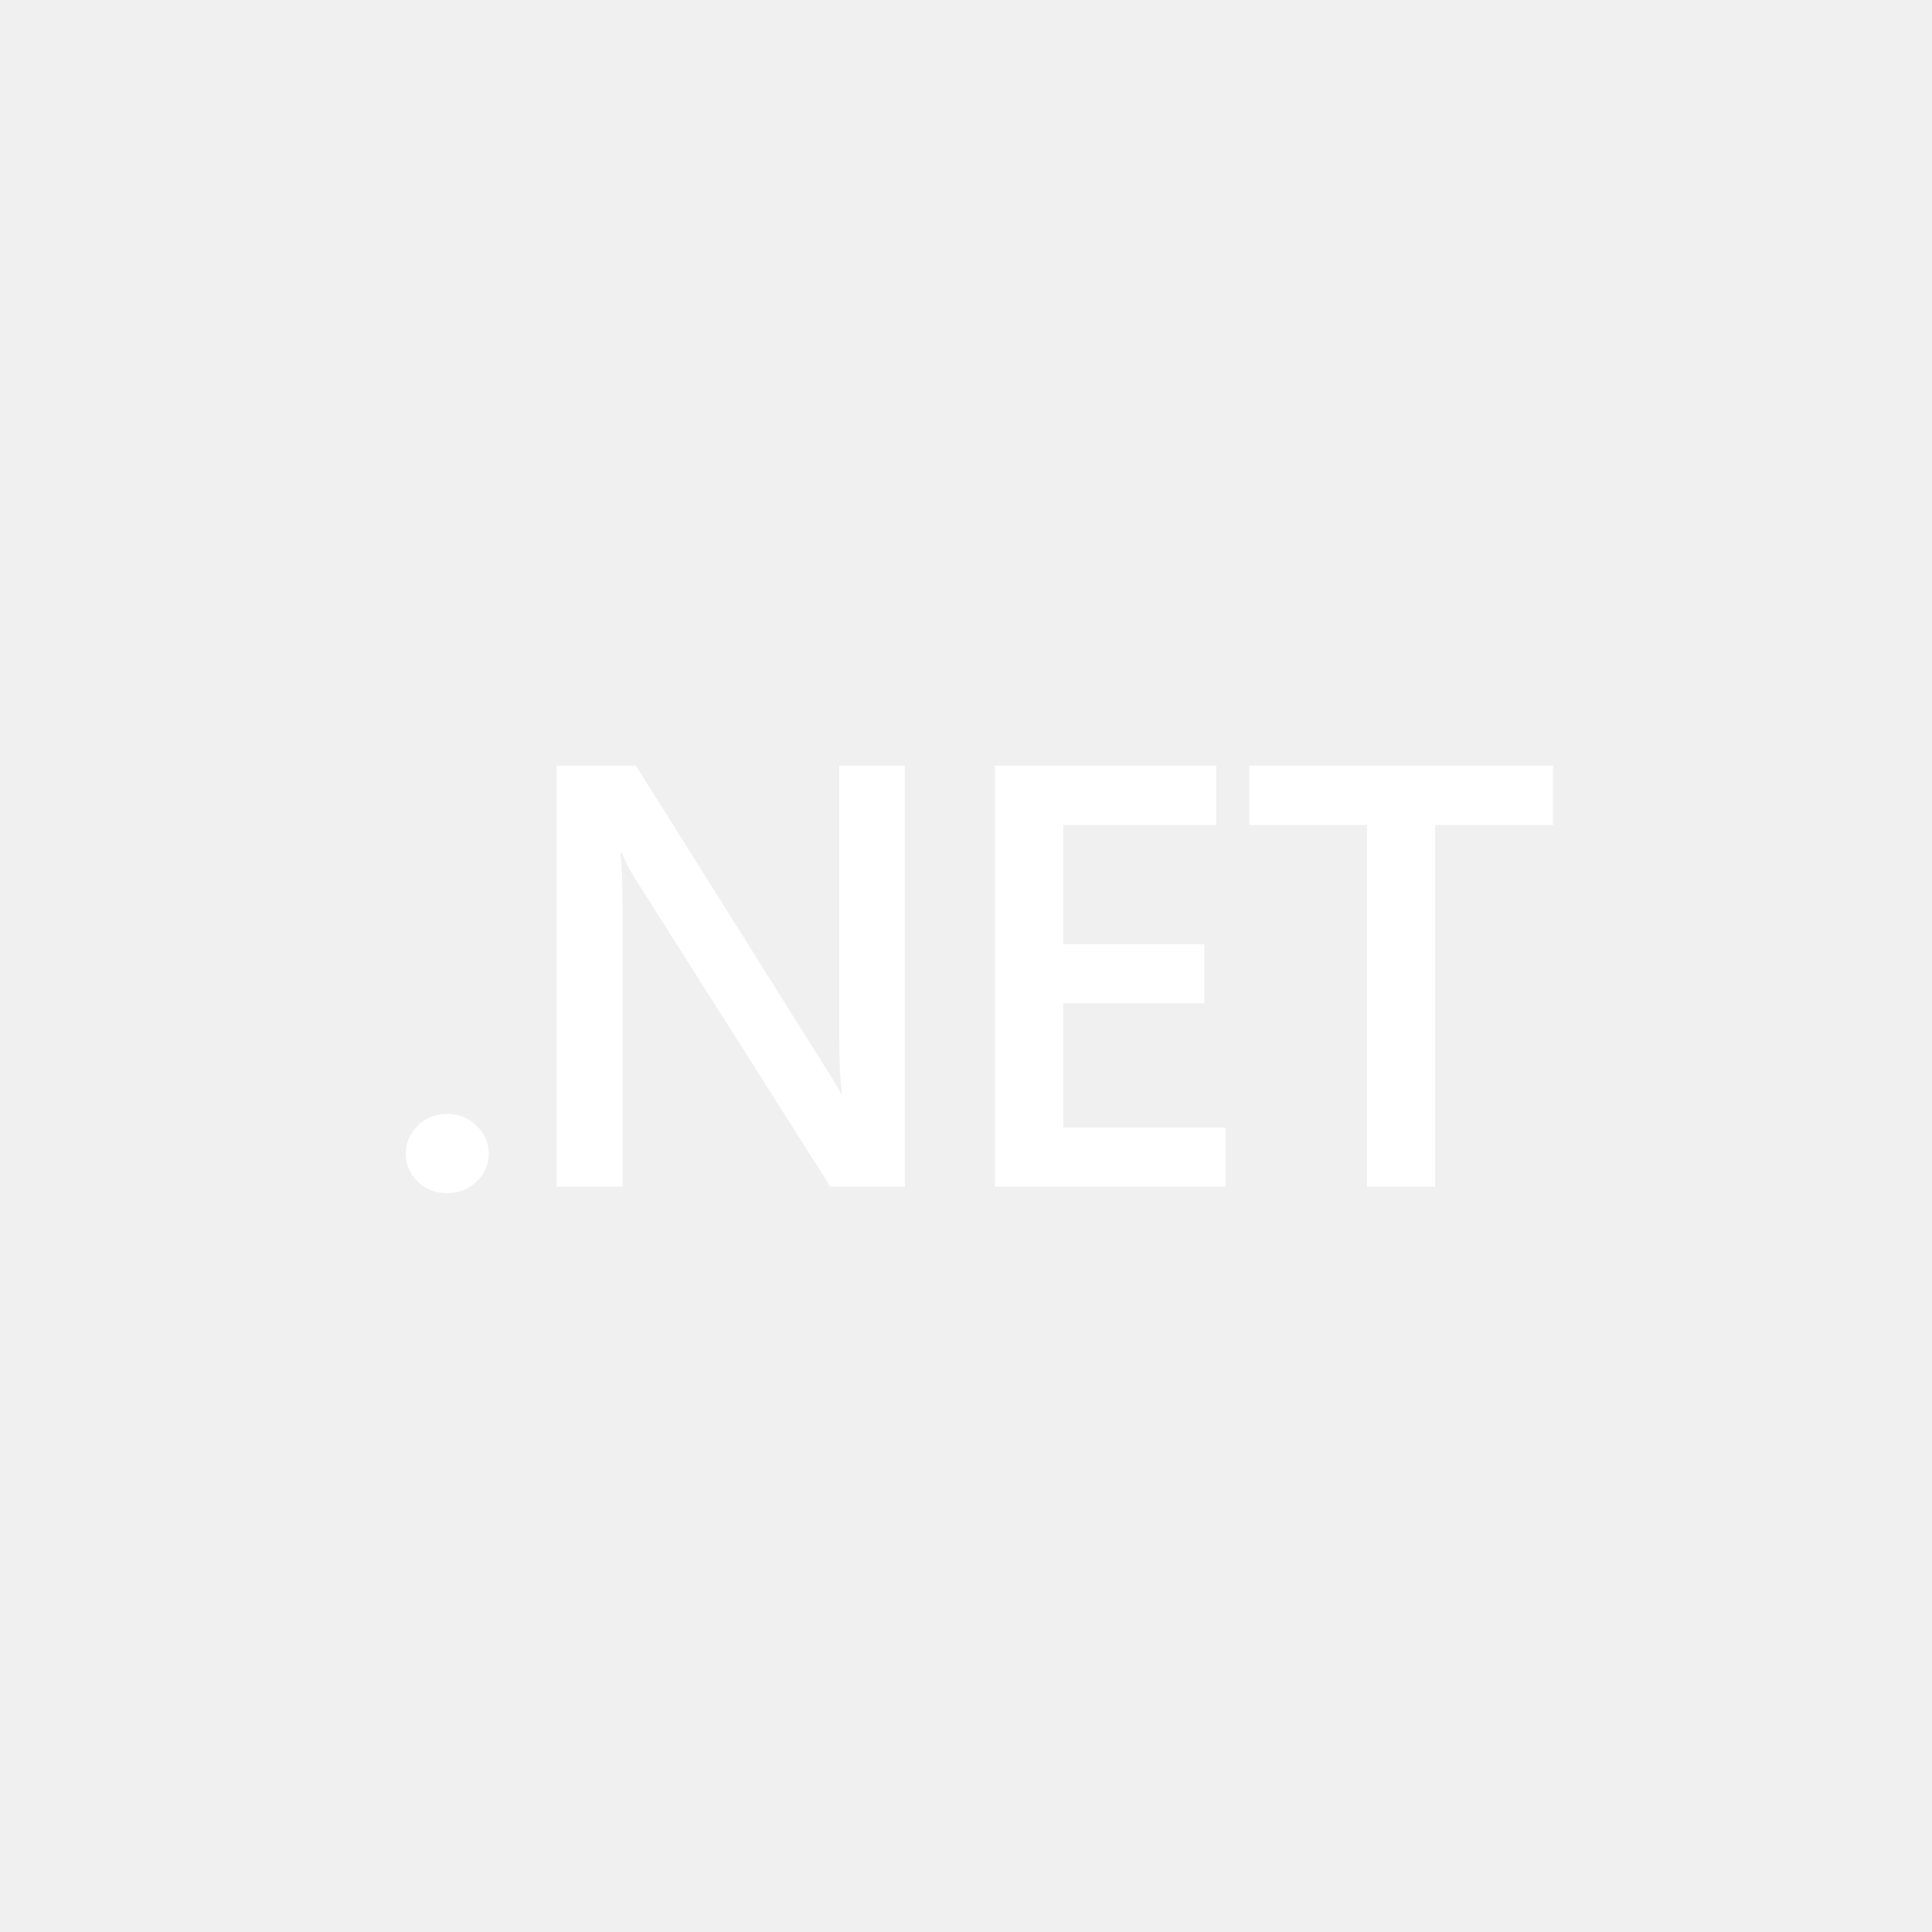
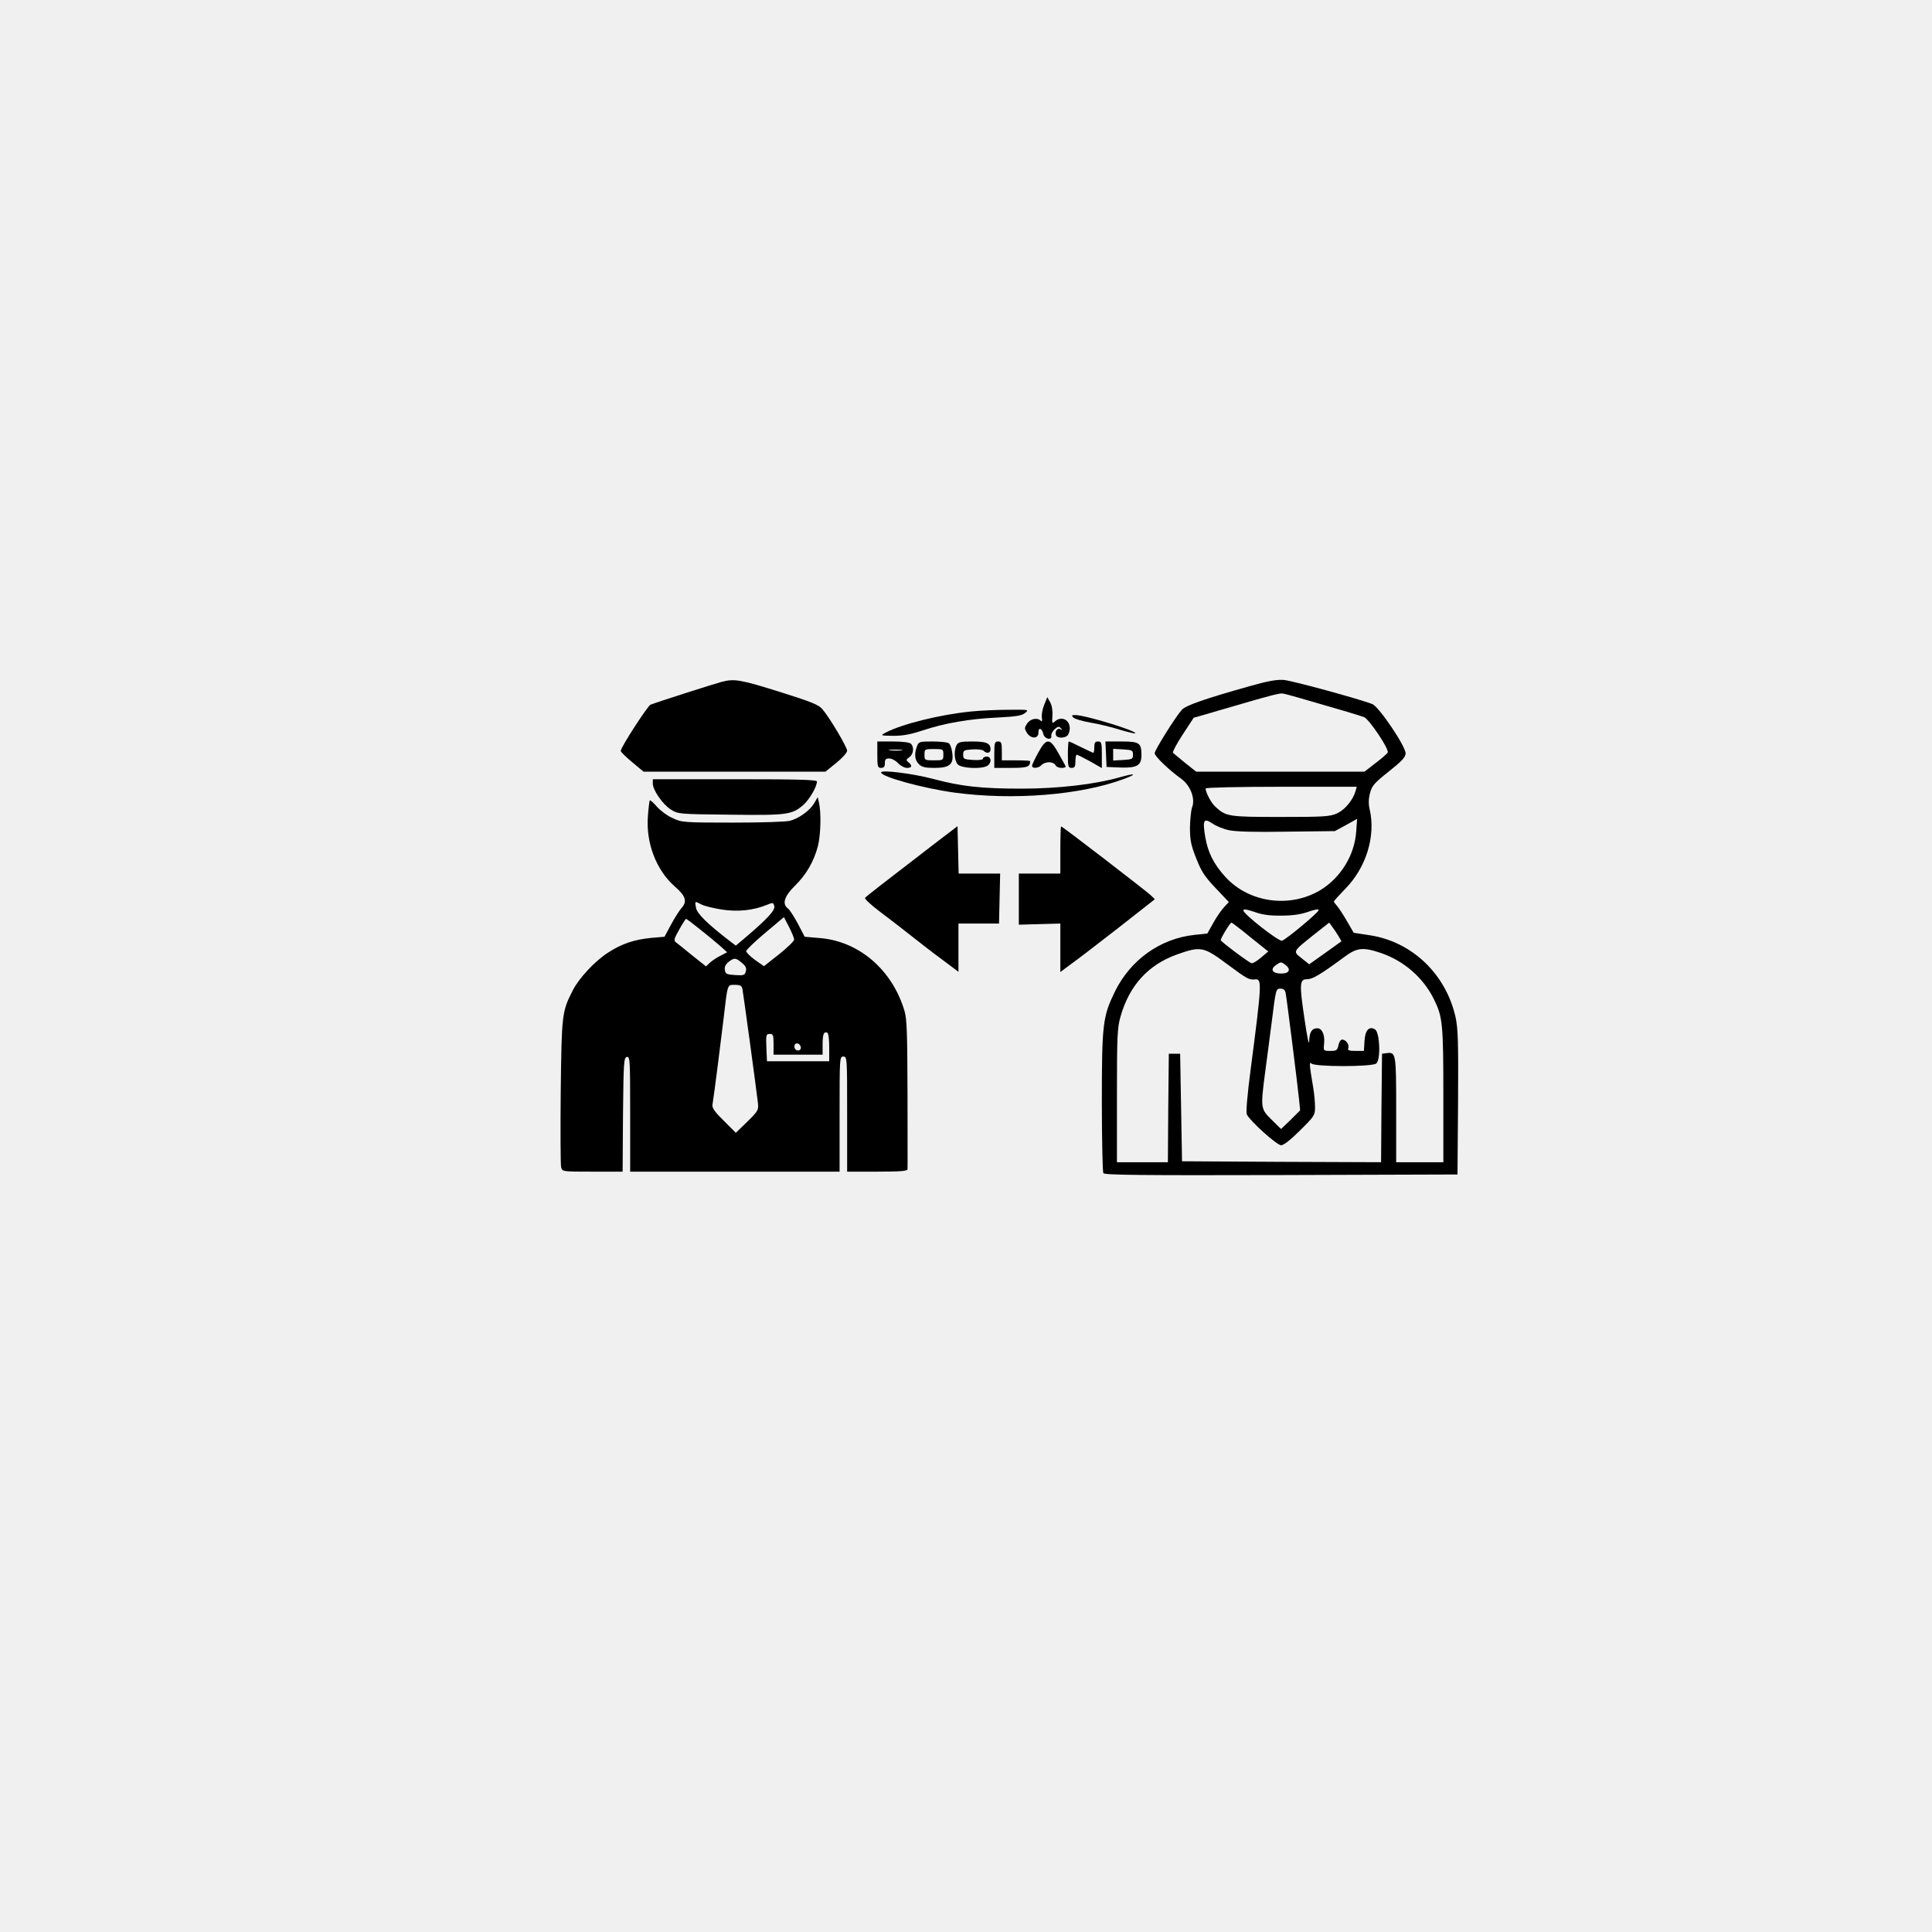
- <svg xmlns="http://www.w3.org/2000/svg" width="456" height="456" viewBox="0 0 456 456" version="1.1" xml:space="preserve" style="fill-rule:evenodd;clip-rule:evenodd;stroke-linejoin:round;stroke-miterlimit:2;">
-   <path d="m 105.5,281.609 c -2.703,0 -5.001,-0.9 -6.893,-2.702 -1.892,-1.848 -2.838,-4.042 -2.838,-6.582 0,-2.587 0.946,-4.804 2.838,-6.652 1.892,-1.848 4.19,-2.772 6.893,-2.772 2.748,0 5.068,0.924 6.96,2.772 1.937,1.848 2.906,4.064 2.906,6.652 0,2.54 -0.968,4.734 -2.906,6.582 -1.892,1.802 -4.212,2.702 -6.96,2.702 z" style="fill:#ffffff;fill-rule:nonzero;stroke-width:0.838" />
-   <path d="M 213.561,280.084 H 195.99 L 149.7,207.054 c -1.171,-1.848 -2.14,-3.765 -2.906,-5.751 h -0.406 c 0.361,2.125 0.541,6.675 0.541,13.65 v 65.132 h -15.543 v -99.36 h 18.719 l 44.737,71.298 c 1.892,2.957 3.109,4.989 3.649,6.098 h 0.27 c -0.45,-2.632 -0.676,-7.09 -0.676,-13.373 v -64.023 h 15.476 z" style="fill:#ffffff;fill-rule:nonzero;stroke-width:0.838" />
-   <path d="m 289.251,280.084 h -54.401 v -99.36 h 52.238 v 13.997 h -36.154 v 28.131 h 33.316 v 13.927 h -33.316 v 29.378 h 38.316 z" style="fill:#ffffff;fill-rule:nonzero;stroke-width:0.838" />
-   <path d="M 366.565,194.721 H 338.722 v 85.363 h -16.084 v -85.363 h -27.775 v -13.997 h 71.701 z" style="fill:#ffffff;fill-rule:nonzero;stroke-width:0.838" />
+ <svg xmlns="http://www.w3.org/2000/svg" version="1.0" width="1024pt" height="1024pt" viewBox="0 0 1024 1024" preserveAspectRatio="xMidYMid meet">
+   <g transform="translate(0,1024) scale(0.1,-0.1)" fill="#000000" stroke="none">
+     <path d="M3825 6626 c-48 -13 -342 -107 -377 -121 -16 -7 -158 -226 -158 -245 0 -5 27 -32 61 -60 l60 -50 482 0 482 0 58 47 c31 25 57 54 57 64 0 19 -94 178 -132 221 -18 22 -60 39 -213 87 -219 69 -252 75 -320 57z" />
+     <path d="M6630 6605 c-246 -69 -345 -104 -366 -127 -34 -38 -144 -214 -144 -230 0 -17 76 -89 141 -136 48 -34 75 -105 58 -149 -6 -15 -11 -64 -12 -108 0 -67 5 -93 33 -164 27 -69 44 -96 103 -158 l70 -74 -25 -27 c-14 -15 -40 -52 -57 -83 l-32 -57 -67 -7 c-182 -19 -340 -132 -423 -301 -64 -132 -69 -170 -69 -584 0 -201 4 -371 8 -378 7 -10 202 -12 943 -10 l934 3 3 380 c2 319 0 392 -13 453 -51 229 -231 401 -455 435 l-85 13 -36 62 c-20 35 -44 71 -53 81 -9 10 -16 20 -16 23 0 3 28 34 61 68 110 112 161 278 129 418 -7 29 -7 56 1 87 10 40 22 54 100 116 69 55 89 76 89 96 0 38 -141 247 -176 261 -65 26 -423 124 -469 128 -37 3 -83 -5 -175 -31z m260 -65 c192 -55 317 -92 340 -101 28 -12 135 -172 125 -188 -3 -6 -32 -31 -65 -56 l-58 -45 -446 0 -446 0 -58 46 c-31 26 -61 50 -65 54 -4 3 19 47 51 96 l59 90 64 18 c35 11 100 29 144 42 190 56 251 72 265 68 8 -1 49 -12 90 -24z m295 -492 c-14 -49 -57 -100 -98 -119 -38 -17 -68 -19 -300 -19 -276 0 -289 2 -345 54 -22 19 -52 76 -52 97 0 5 177 9 401 9 l400 0 -6 -22z m-672 -208 c34 -8 140 -11 307 -8 l255 3 59 32 59 33 -5 -69 c-9 -125 -83 -244 -190 -309 -162 -97 -379 -67 -504 71 -61 67 -92 129 -106 211 -15 90 -8 102 37 72 20 -14 59 -30 88 -36z m277 -453 c59 0 103 6 143 20 36 13 57 16 56 9 0 -12 -169 -153 -194 -162 -16 -6 -205 141 -205 161 0 8 16 6 58 -8 40 -15 82 -21 142 -20z m-163 -114 l95 -76 -39 -33 c-21 -18 -43 -31 -50 -29 -18 6 -163 115 -163 122 0 11 50 93 57 93 3 0 49 -35 100 -77z m467 6 l16 -28 -85 -61 -86 -61 -40 32 c-47 37 -49 34 65 125 l81 64 16 -22 c9 -12 24 -34 33 -49z m-590 -149 c107 -79 115 -84 149 -81 36 4 35 -23 -23 -467 -20 -153 -27 -239 -21 -250 20 -37 159 -162 181 -162 14 0 50 28 101 79 75 74 79 80 79 123 0 24 -4 69 -9 99 -21 125 -23 145 -10 132 18 -18 318 -18 343 0 25 18 20 164 -6 181 -31 19 -53 -4 -56 -63 l-3 -51 -44 0 c-36 0 -43 3 -39 15 7 18 -13 45 -32 45 -8 0 -17 -13 -20 -30 -6 -27 -10 -30 -43 -30 -36 0 -37 0 -33 39 5 46 -11 81 -36 81 -29 0 -42 -21 -43 -69 -1 -27 -11 24 -25 119 -28 189 -26 210 15 210 28 0 70 25 195 117 68 51 100 54 195 22 123 -42 226 -132 282 -247 45 -92 49 -127 49 -504 l0 -358 -125 0 -125 0 0 279 c0 300 -1 306 -52 299 l-23 -3 -3 -288 -2 -287 -528 2 -527 3 -5 285 -5 285 -30 0 -30 0 -3 -287 -2 -288 -135 0 -135 0 0 353 c0 317 2 359 19 419 47 165 146 274 299 329 126 45 141 42 266 -51z m309 -4 c31 -24 21 -46 -22 -46 -47 0 -61 22 -28 45 26 18 27 18 50 1z m1 -148 c6 -29 63 -484 71 -563 l6 -60 -50 -50 -51 -49 -50 49 c-58 57 -59 63 -36 240 8 61 25 188 37 283 21 168 22 172 45 172 17 0 25 -7 28 -22z" />
+     <path d="M5535 6506 c-9 -22 -15 -52 -13 -68 3 -20 1 -25 -6 -18 -18 18 -55 11 -72 -15 -15 -23 -15 -27 0 -51 22 -32 61 -30 60 4 -1 29 19 23 26 -9 7 -27 47 -35 42 -8 -1 9 7 24 18 34 17 15 23 16 33 5 10 -10 9 -11 -2 -5 -16 9 -32 -12 -24 -32 6 -16 45 -17 61 -1 7 7 12 24 12 38 0 46 -45 67 -79 36 -14 -13 -16 -10 -13 29 2 25 -2 54 -11 71 l-16 29 -16 -39z" />
+     <path d="M5148 6469 c-165 -16 -369 -67 -454 -112 -29 -16 -28 -16 42 -17 52 0 92 8 156 29 114 38 245 61 396 68 99 5 128 10 145 24 22 18 20 18 -88 17 -60 0 -149 -4 -197 -9z" />
+     <path d="M5690 6436 c8 -7 49 -19 90 -26 41 -7 110 -23 153 -37 44 -13 81 -22 84 -20 12 12 -265 97 -317 97 -21 0 -22 -2 -10 -14z" />
+     <path d="M4650 6240 c0 -63 2 -70 20 -70 15 0 20 7 20 25 0 20 5 25 23 25 13 0 34 -11 47 -25 13 -14 34 -25 47 -25 27 0 30 12 8 30 -14 11 -13 14 5 27 22 16 26 53 8 71 -7 7 -44 12 -95 12 l-83 0 0 -70z m128 23 c-15 -2 -42 -2 -60 0 -18 2 -6 4 27 4 33 0 48 -2 33 -4z" />
+     <path d="M4860 6284 c-15 -40 -12 -72 10 -94 16 -16 33 -20 83 -20 81 0 103 19 94 81 -3 23 -11 46 -19 50 -7 5 -46 9 -86 9 -69 0 -73 -1 -82 -26z m140 -44 c0 -29 -1 -30 -50 -30 -49 0 -50 1 -50 30 0 29 1 30 50 30 49 0 50 -1 50 -30z" />
+     <path d="M5070 6291 c-16 -31 -12 -86 8 -104 21 -19 121 -24 153 -7 26 14 25 50 -1 50 -11 0 -20 -5 -20 -11 0 -6 -21 -9 -52 -7 -49 3 -53 5 -53 28 0 23 4 25 49 28 27 2 54 -2 59 -7 17 -17 37 -13 37 7 0 33 -22 42 -97 42 -61 0 -74 -3 -83 -19z" />
+     <path d="M5270 6240 l0 -70 89 0 c86 0 101 5 101 36 0 2 -34 4 -75 4 l-75 0 0 50 c0 43 -3 50 -20 50 -18 0 -20 -7 -20 -70z" />
+     <path d="M5503 6251 c-18 -33 -33 -64 -33 -70 0 -16 36 -13 50 4 7 8 25 15 40 15 16 0 30 -7 34 -15 3 -8 17 -15 32 -15 14 0 24 3 22 8 -1 4 -19 35 -38 70 -46 82 -64 82 -107 3z" />
+     <path d="M5660 6240 c0 -63 2 -70 20 -70 16 0 20 7 20 35 0 19 3 35 7 35 3 0 35 -16 70 -35 l63 -36 0 71 c0 63 -2 70 -20 70 -16 0 -20 -7 -20 -30 0 -16 -2 -30 -5 -30 -3 0 -32 14 -65 30 -33 17 -62 30 -65 30 -3 0 -5 -31 -5 -70z" />
+     <path d="M5862 6243 l3 -68 74 -3 c87 -3 111 11 111 65 0 66 -11 73 -106 73 l-85 0 3 -67z m143 -3 c0 -23 -4 -25 -52 -28 l-53 -3 0 31 0 31 53 -3 c48 -3 52 -5 52 -28z" />
+     <path d="M4670 6146 c0 -23 222 -84 389 -107 312 -42 669 -13 897 72 75 28 63 33 -22 9 -129 -37 -325 -60 -519 -60 -216 0 -322 12 -475 53 -103 27 -270 48 -270 33z" />
+     <path d="M3460 6087 c0 -35 53 -111 96 -138 38 -24 44 -24 314 -27 302 -4 328 0 387 51 34 30 72 96 73 125 0 9 -94 12 -435 12 l-435 0 0 -23z" />
+     <path d="M4315 5982 c-23 -38 -78 -78 -126 -92 -19 -6 -155 -10 -304 -10 -262 0 -272 1 -320 24 -28 12 -65 40 -83 60 -18 21 -35 36 -38 34 -2 -3 -7 -41 -10 -84 -11 -142 44 -286 143 -373 58 -50 67 -80 34 -115 -10 -12 -35 -50 -54 -86 l-35 -65 -70 -6 c-91 -9 -157 -31 -229 -78 -70 -45 -155 -136 -187 -200 -58 -113 -59 -127 -64 -535 -2 -208 -1 -389 2 -402 6 -24 6 -24 166 -24 l160 0 2 302 c3 279 4 303 21 306 16 3 17 -16 17 -302 l0 -306 555 0 555 0 0 305 c0 298 0 305 20 305 20 0 20 -7 20 -305 l0 -305 160 0 c121 0 160 3 160 13 1 6 0 186 0 399 -1 322 -3 395 -16 440 -65 218 -241 369 -448 386 l-81 7 -36 69 c-21 39 -44 75 -53 81 -32 24 -19 65 37 120 61 60 100 128 122 210 15 60 18 174 6 230 l-7 30 -19 -33z m-597 -536 c15 -8 64 -20 109 -27 85 -13 168 -4 240 26 29 12 32 12 37 -8 5 -22 -38 -68 -153 -166 l-51 -43 -33 25 c-117 90 -172 144 -178 175 -7 37 -7 37 29 18z m491 -186 c0 -8 -36 -43 -80 -78 l-80 -63 -47 33 c-26 19 -47 40 -47 47 0 6 45 50 100 96 l100 84 27 -52 c15 -29 27 -59 27 -67z m-501 56 c37 -29 85 -69 107 -88 l39 -35 -34 -18 c-19 -9 -45 -26 -57 -37 l-21 -20 -73 58 c-40 33 -79 64 -87 70 -12 9 -9 20 18 67 17 31 34 57 36 57 3 0 35 -24 72 -54z m224 -179 c20 -17 26 -28 21 -45 -5 -21 -11 -23 -57 -20 -45 3 -51 6 -54 27 -3 17 4 30 20 43 30 23 37 22 70 -5z m3 -139 c4 -20 69 -493 82 -603 4 -38 2 -43 -56 -100 l-61 -59 -63 63 c-46 45 -63 68 -61 84 11 69 45 341 59 457 22 188 19 180 60 180 28 0 36 -4 40 -22z m460 -309 l0 -74 -165 0 -165 0 -3 73 c-3 67 -1 72 18 72 18 0 20 -6 20 -55 l0 -55 130 0 130 0 0 53 c0 55 6 70 24 64 7 -2 11 -34 11 -78z m-152 6 c7 -16 -8 -29 -23 -20 -15 9 -12 35 4 35 8 0 16 -7 19 -15z" />
+     <path d="M4953 5768 c-289 -222 -362 -279 -368 -287 -3 -5 30 -36 72 -68 43 -32 130 -99 193 -149 63 -50 141 -109 173 -132 l57 -43 0 128 0 128 107 0 108 0 3 133 3 132 -110 0 -110 0 -3 126 -3 125 -122 -93z" />
+     <path d="M5620 5735 l0 -125 -110 0 -110 0 0 -136 0 -135 110 3 110 3 0 -128 0 -129 59 44 c33 23 145 110 251 192 l191 150 -23 22 c-27 25 -467 364 -474 364 -2 0 -4 -56 -4 -125z" />
+   </g>
</svg>
